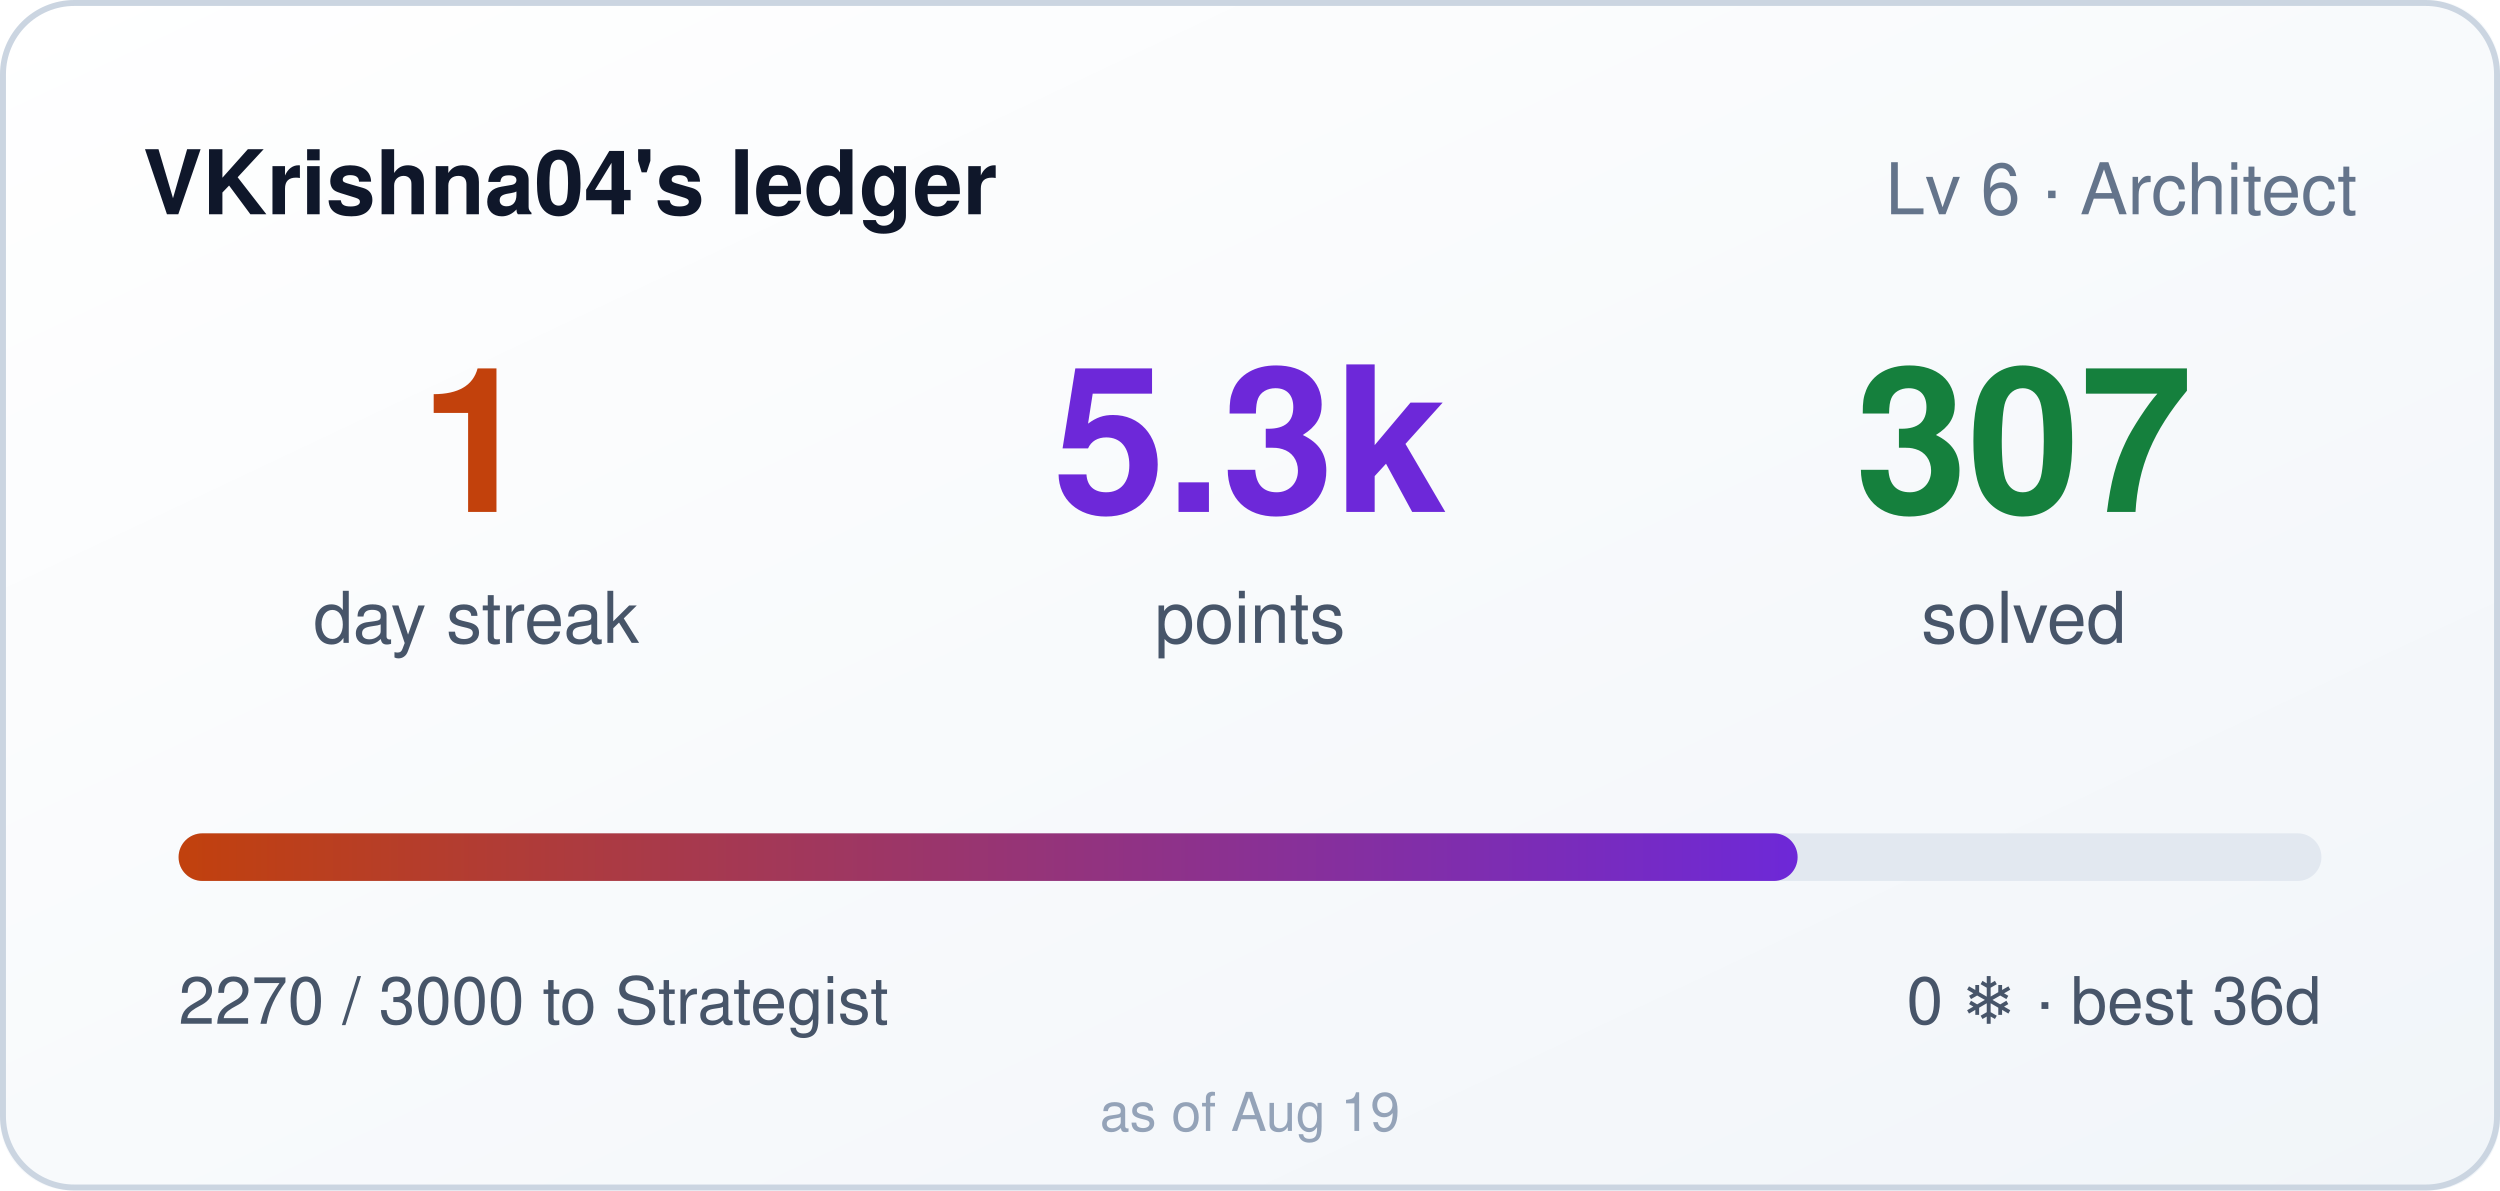
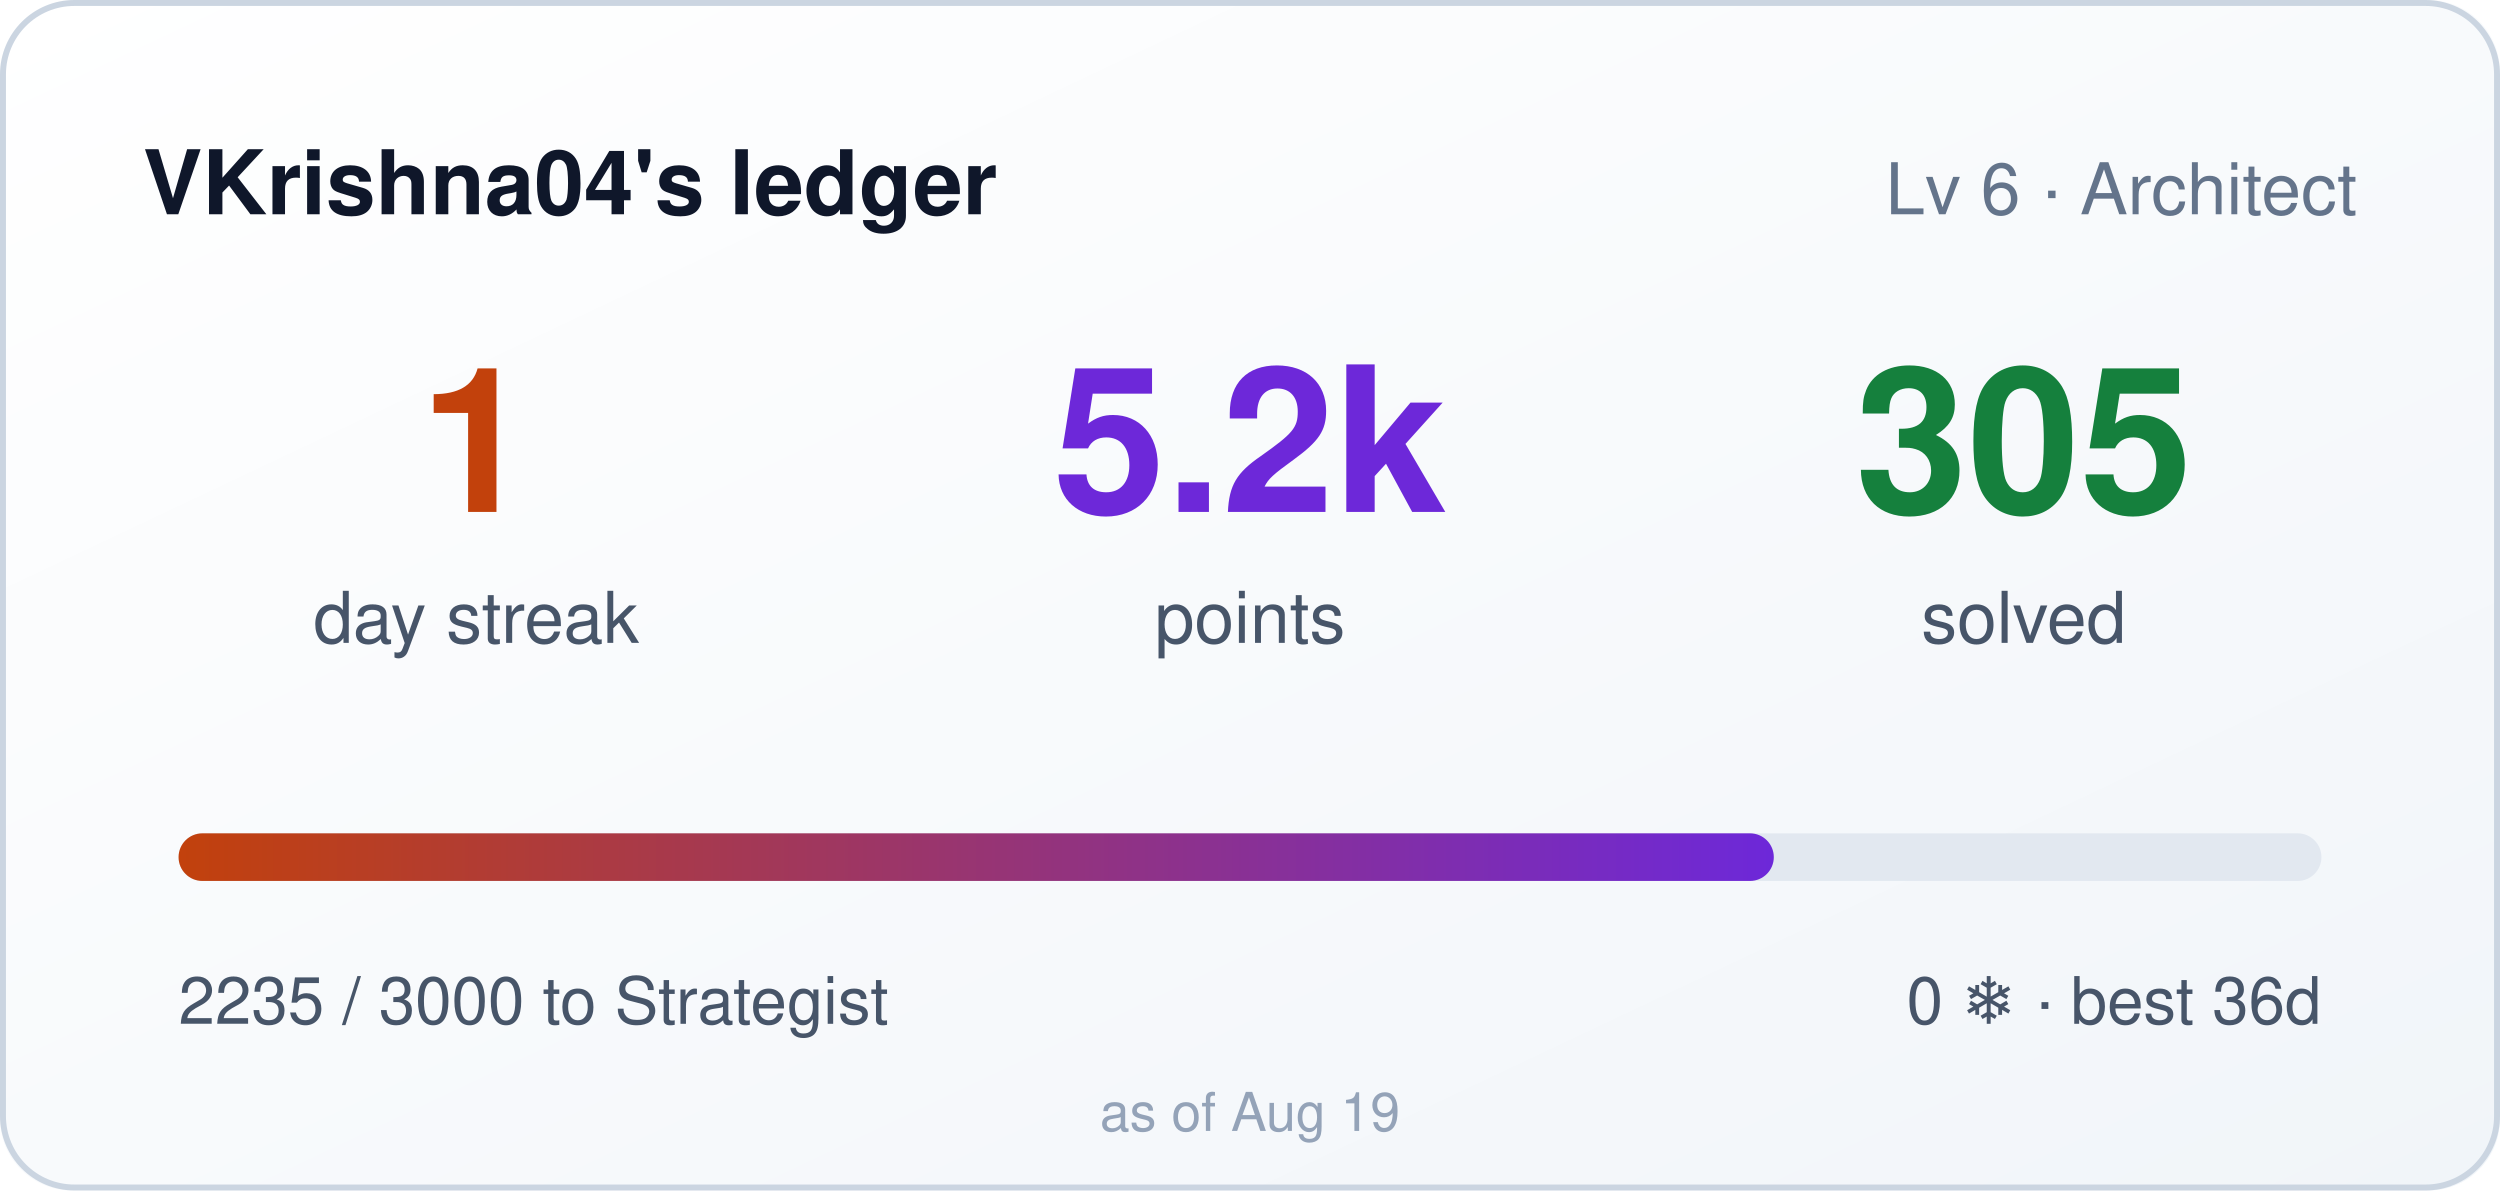
- <svg xmlns="http://www.w3.org/2000/svg" width="420" height="200" role="img" aria-label="VKrishna04's ledger: 1 day streak, 5270 points">
+ <svg xmlns="http://www.w3.org/2000/svg" width="420" height="200" role="img" aria-label="VKrishna04's ledger: 1 day streak, 5235 points">
  <style>
    .bar,.n{transform-box:fill-box}
    .bar{transform-origin:left center}
    @media (prefers-reduced-motion: no-preference){
      .bar{animation:cl-grow .9s cubic-bezier(.22,1,.36,1) both}
      .n{animation:cl-rise .5s ease-out both}
      .n2{animation-delay:.08s}
      .n3{animation-delay:.16s}
    }
    @keyframes cl-grow{from{transform:scaleX(0)}to{transform:scaleX(1)}}
    @keyframes cl-rise{from{opacity:0;transform:translateY(6px)}to{opacity:1;transform:none}}
  </style>
  <defs>
    <linearGradient id="bg" x1="0" y1="0" x2="1" y2="1">
      <stop offset="0" stop-color="#ffffff" />
      <stop offset="1" stop-color="#f1f5f9" />
    </linearGradient>
    <linearGradient id="bar" x1="0" y1="0" x2="1" y2="0">
      <stop offset="0" stop-color="#c2410c" />
      <stop offset="1" stop-color="#6d28d9" />
    </linearGradient>
  </defs>
  <rect width="420" height="200" rx="12" fill="url(#bg)" />
  <rect x="0.5" y="0.5" width="419" height="199" rx="12" fill="none" stroke="#cbd5e1" />
  <text x="24" y="36" fill="#0f172a" font-size="15" font-weight="600" font-family="Segoe UI,Helvetica,Arial,sans-serif">VKrishna04's ledger</text>
  <text x="396" y="36" fill="#64748b" font-size="12" text-anchor="end" font-family="Segoe UI,Helvetica,Arial,sans-serif">Lv 6 · Architect</text>
  <g font-family="Segoe UI,Helvetica,Arial,sans-serif">
    <text class="n n1" x="80" y="86" fill="#c2410c" font-size="34" font-weight="700" text-anchor="middle">1</text>
    <text x="80" y="108" fill="#475569" font-size="12" text-anchor="middle">day streak</text>
-     <text class="n n2" x="210" y="86" fill="#6d28d9" font-size="34" font-weight="700" text-anchor="middle">5.3k</text>
+     <text class="n n2" x="210" y="86" fill="#6d28d9" font-size="34" font-weight="700" text-anchor="middle">5.2k</text>
    <text x="210" y="108" fill="#475569" font-size="12" text-anchor="middle">points</text>
-     <text class="n n3" x="340" y="86" fill="#15803d" font-size="34" font-weight="700" text-anchor="middle">307</text>
+     <text class="n n3" x="340" y="86" fill="#15803d" font-size="34" font-weight="700" text-anchor="middle">305</text>
    <text x="340" y="108" fill="#475569" font-size="12" text-anchor="middle">solved</text>
  </g>
  <rect x="30" y="140" width="360" height="8" rx="4" fill="#e2e8f0" />
-   <rect class="bar" x="30" y="140" width="272" height="8" rx="4" fill="url(#bar)" />
-   <text x="30" y="172" fill="#475569" font-size="11" font-family="Segoe UI,Helvetica,Arial,sans-serif">2270 / 3000 to Strategist</text>
+   <rect class="bar" x="30" y="140" width="268" height="8" rx="4" fill="url(#bar)" />
+   <text x="30" y="172" fill="#475569" font-size="11" font-family="Segoe UI,Helvetica,Arial,sans-serif">2235 / 3000 to Strategist</text>
  <text x="390" y="172" fill="#475569" font-size="11" text-anchor="end" font-family="Segoe UI,Helvetica,Arial,sans-serif">0 ❄ · best 36d</text>
  <text x="210" y="190" fill="#94a3b8" font-size="9" text-anchor="middle" font-family="Segoe UI,Helvetica,Arial,sans-serif">as of Aug 19</text>
</svg>
